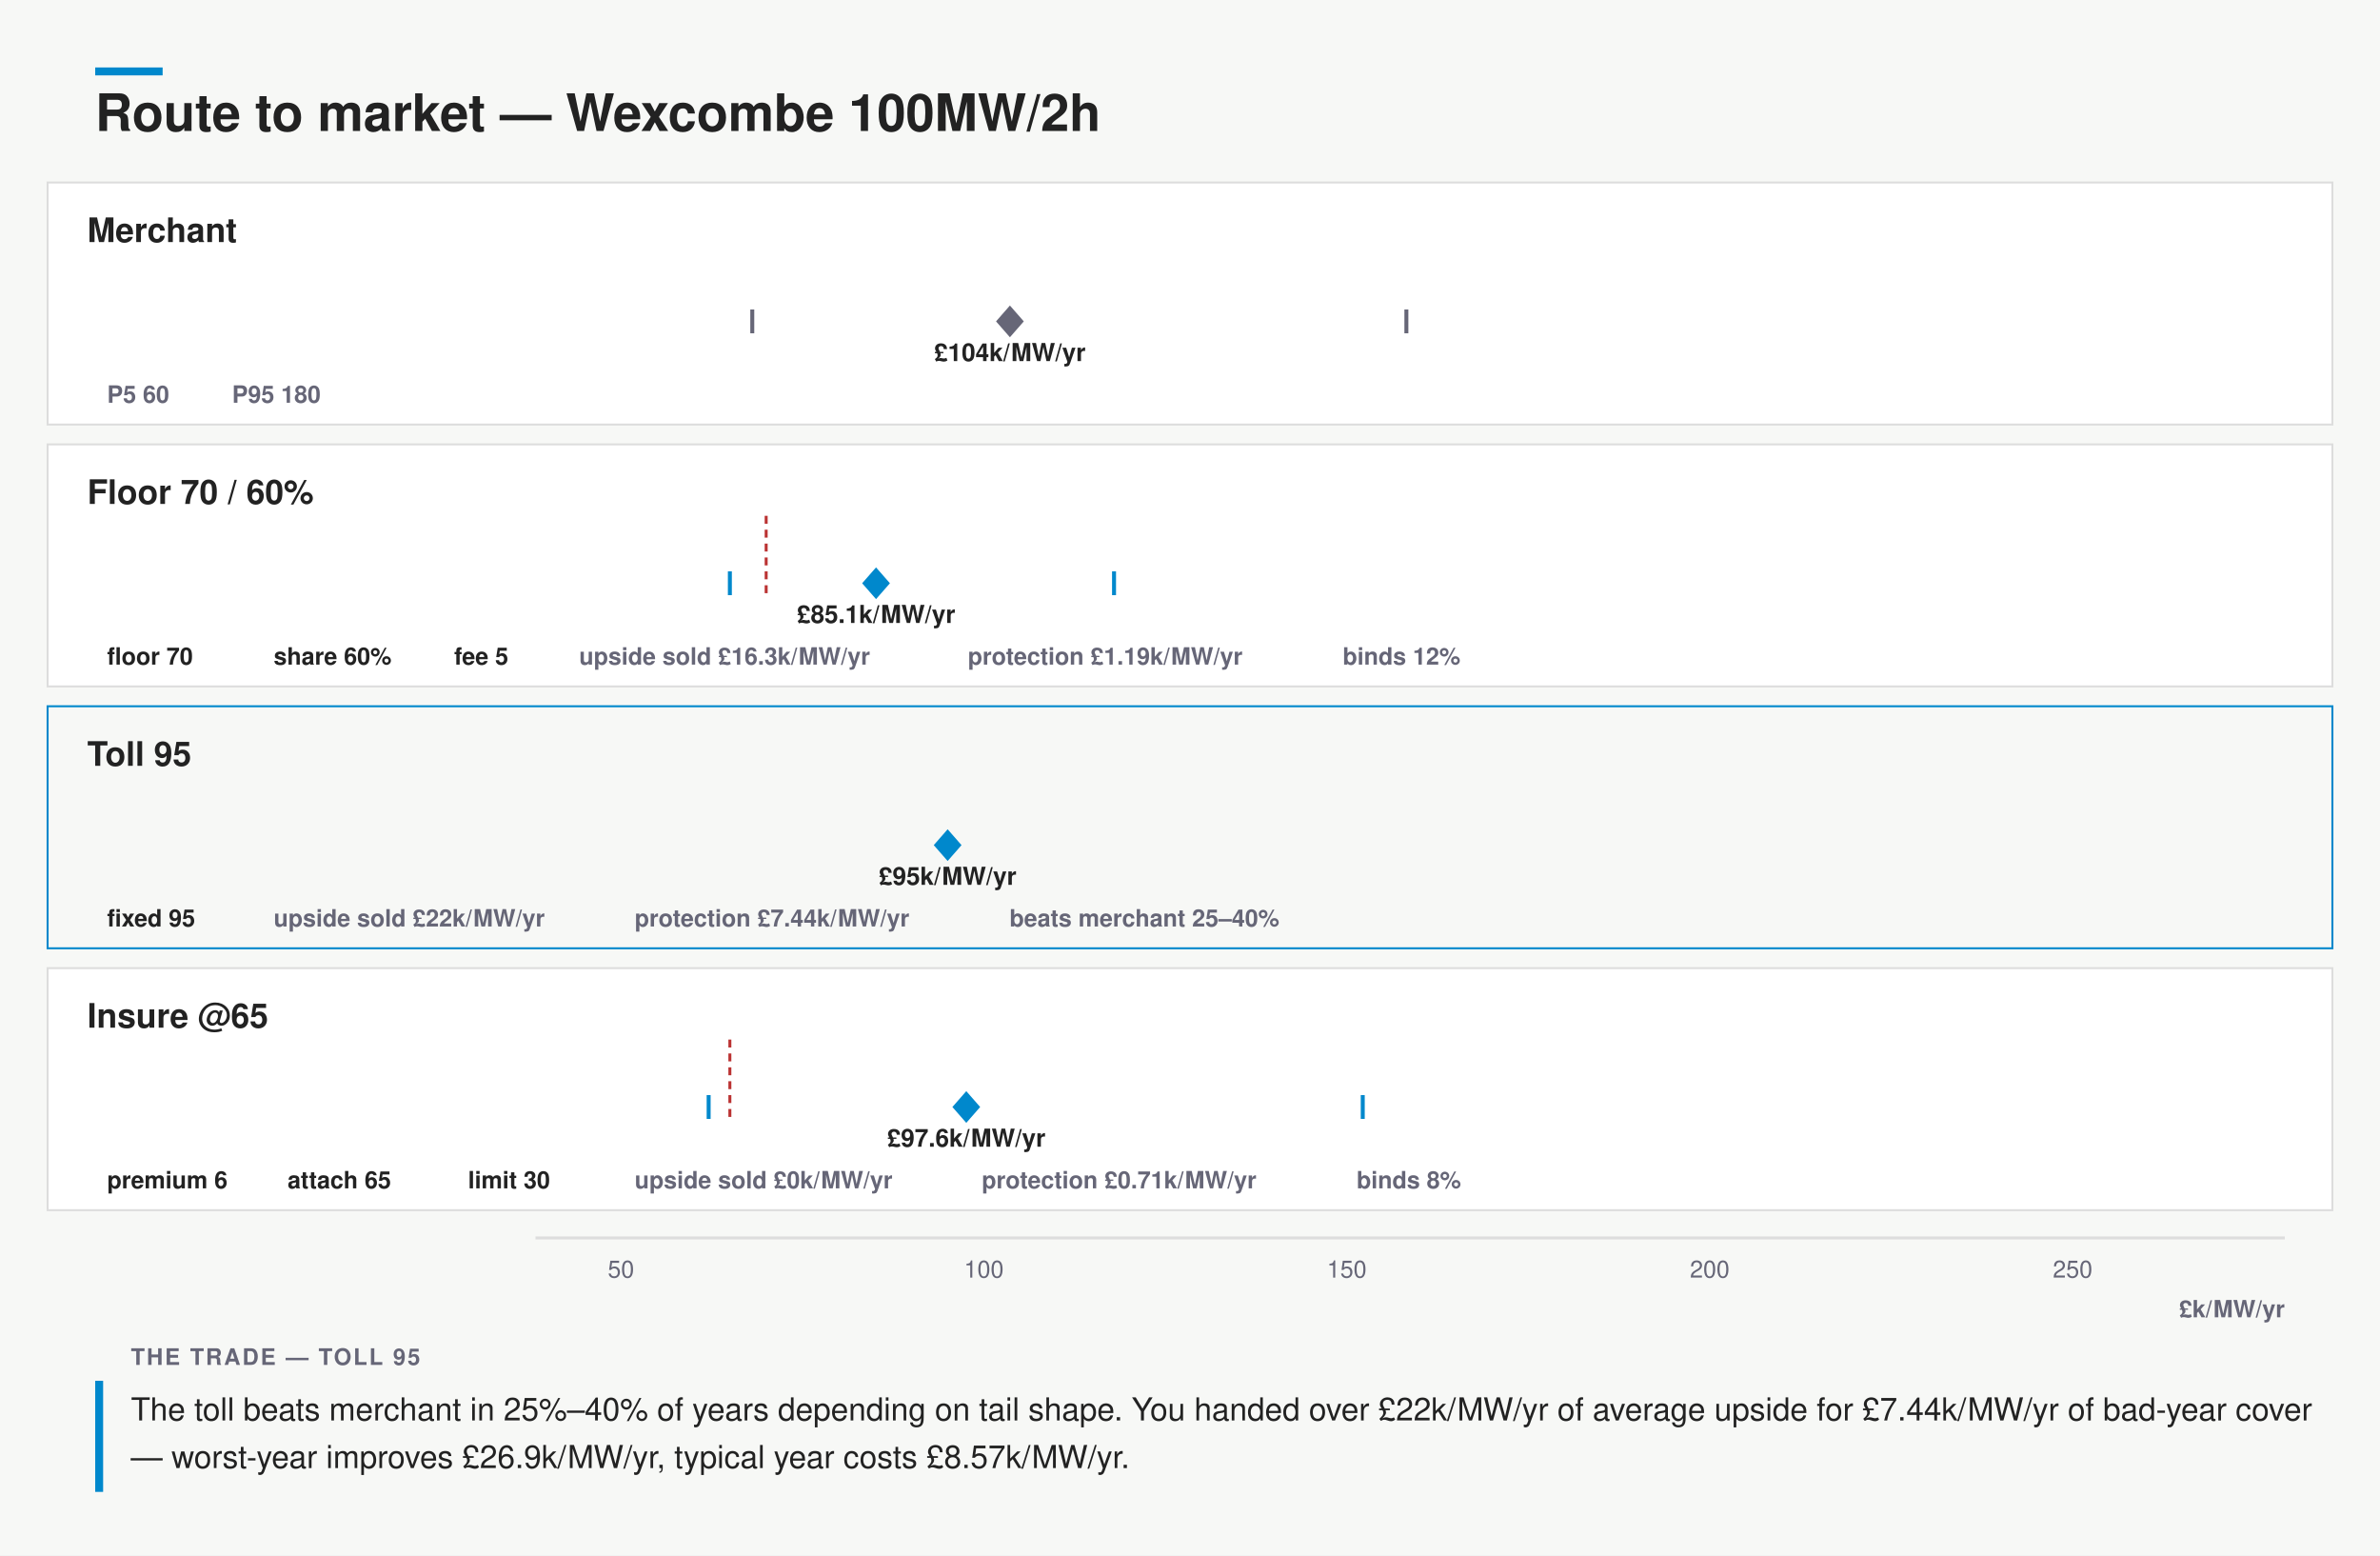
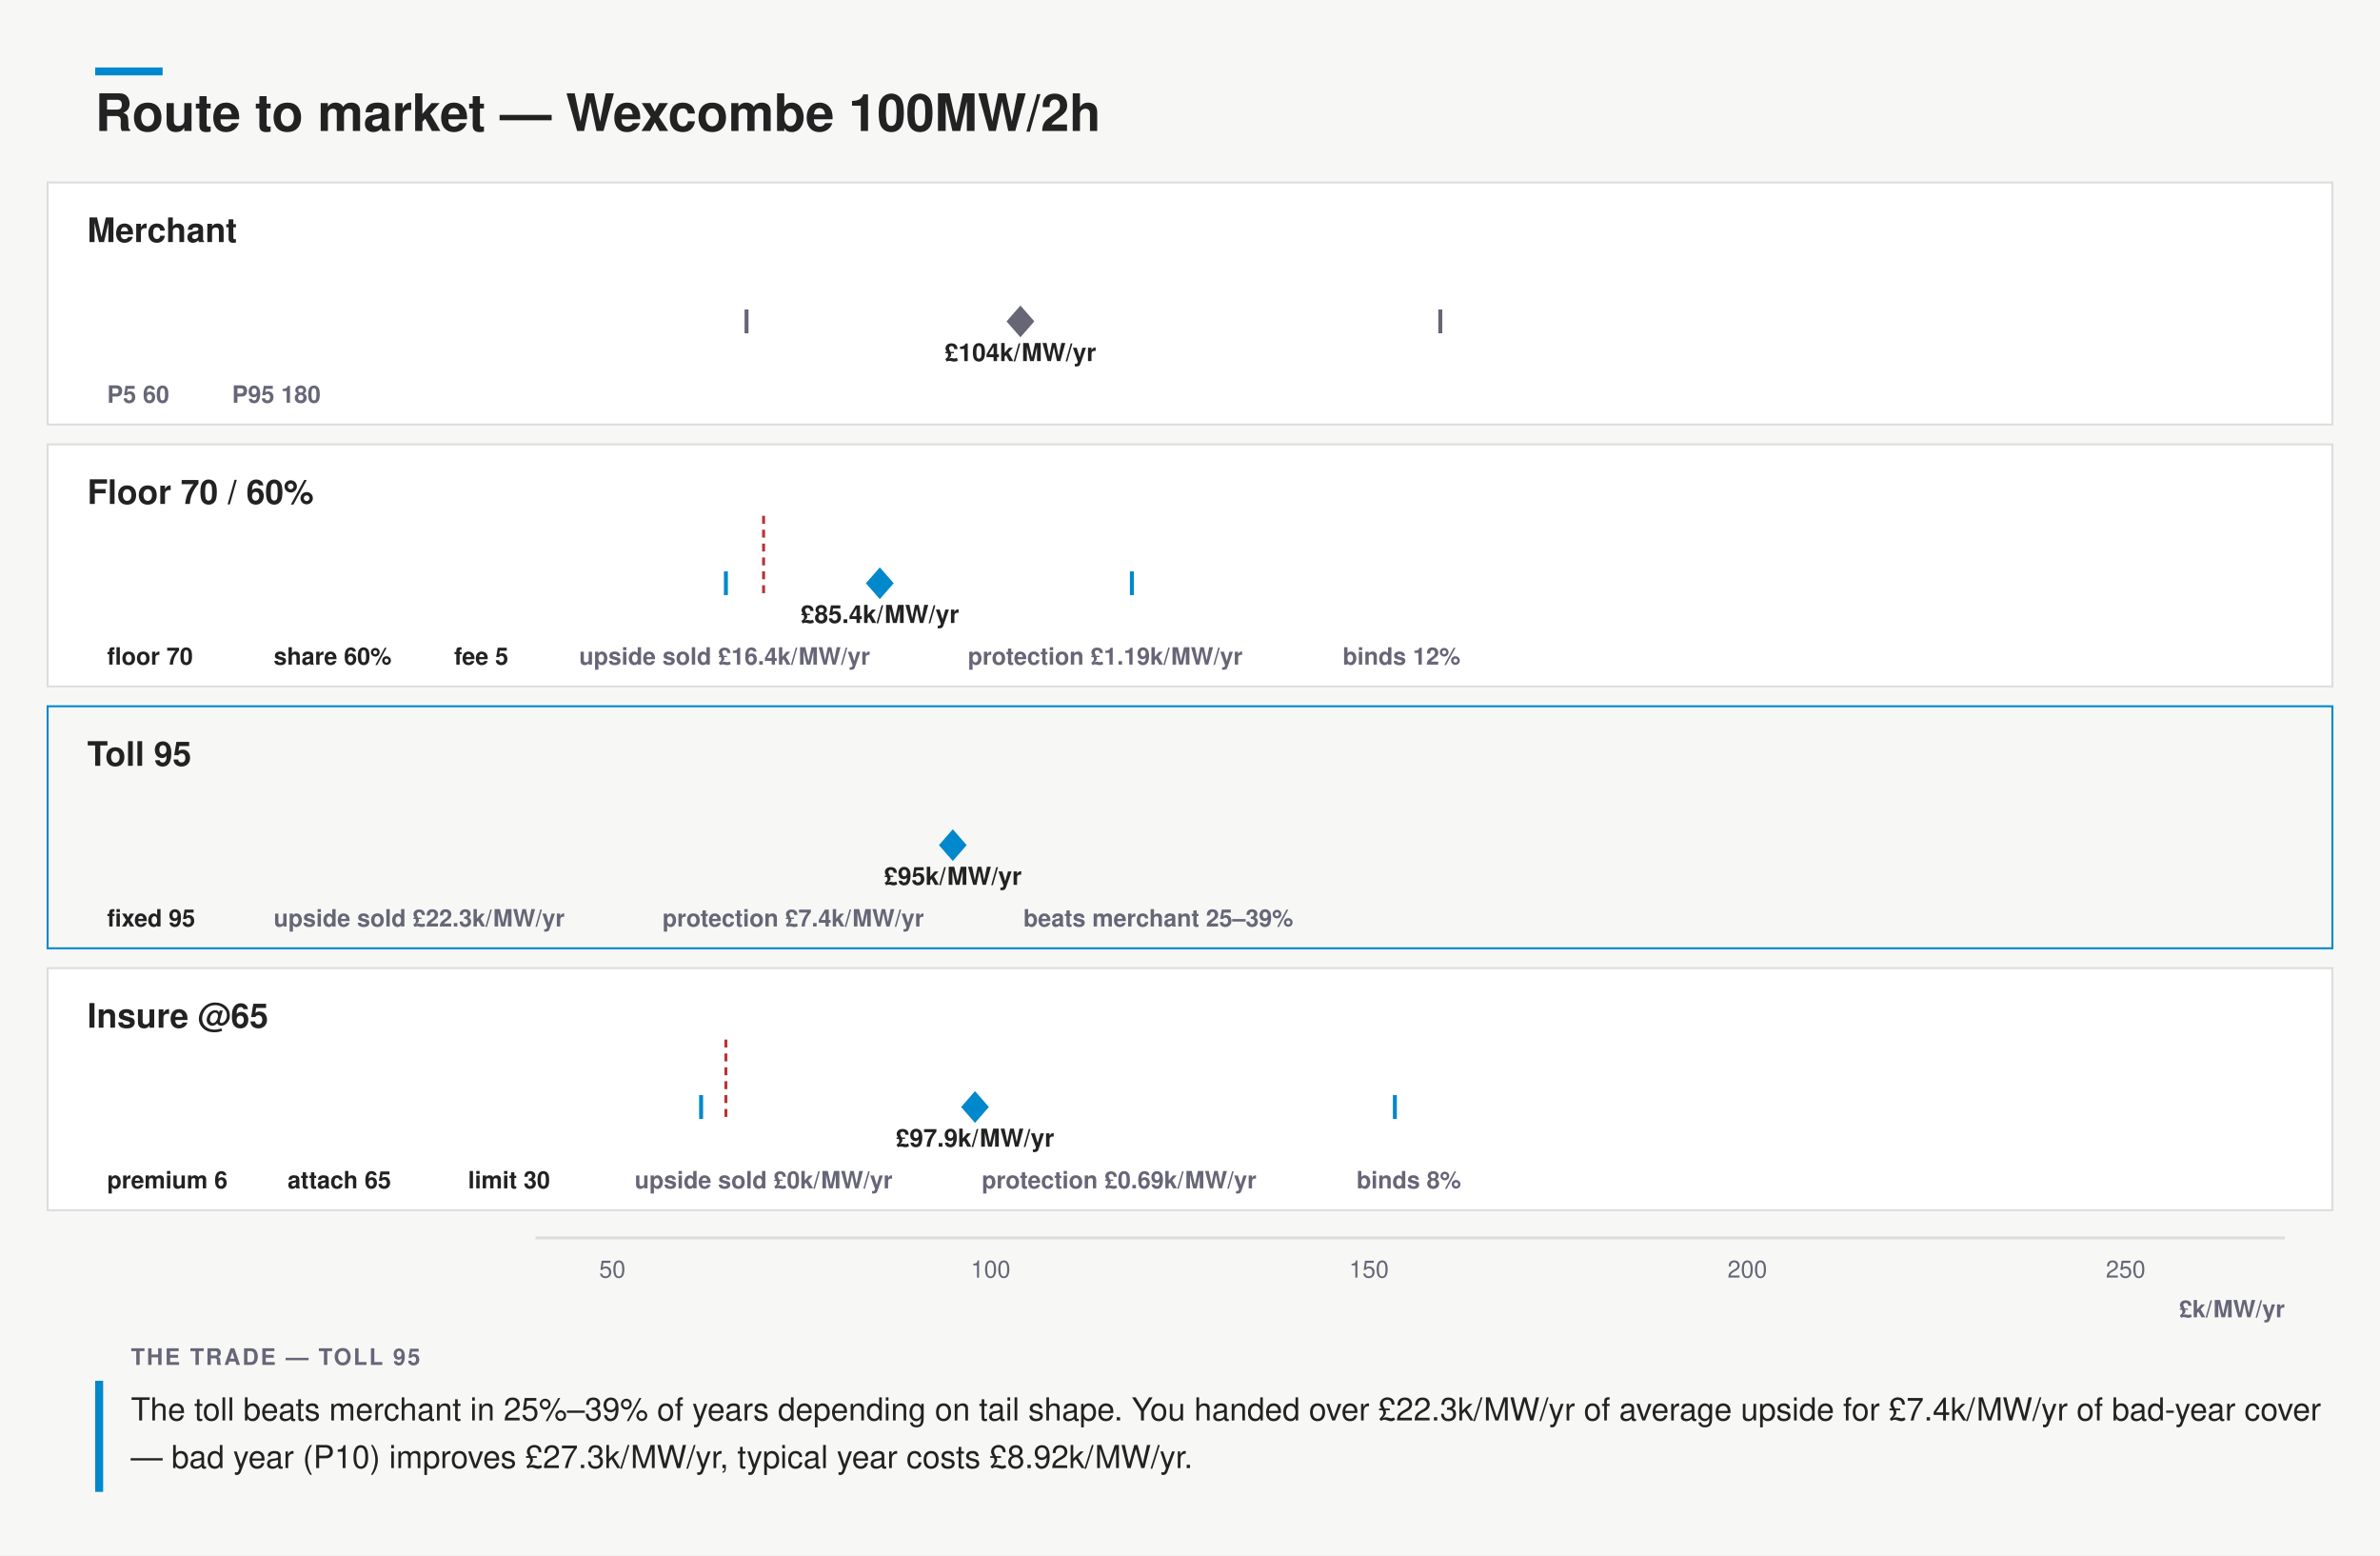
<svg xmlns="http://www.w3.org/2000/svg" width="1200" height="784" viewBox="0 0 1200 784" font-family="&quot;Helvetica Neue&quot;,Helvetica,&quot;Segoe UI&quot;,Roboto,sans-serif">
  <rect width="1200" height="784" fill="#f7f8f6" />
  <rect x="48" y="34" width="34" height="4" fill="#08c" />
  <text x="48" y="66" font-size="26" font-weight="700" fill="#222">Route to market — Wexcombe 100MW/2h</text>
  <rect x="24" y="92" width="1152" height="122" rx="0" fill="#fff" stroke="#ddd" data-focus="0" style="cursor:pointer" tabindex="0" role="button" aria-label="Focus the trade verdict on Merchant" />
  <text x="44" y="122" font-size="17" font-weight="700" fill="#222">Merchant</text>
-   <path d="M270.0 162 L276.9 159.2 L290.7 159.8 L304.5 157.9 L318.2 156.8 L332.0 154.1 L345.8 151.1 L359.6 150.2 L373.4 145.0 L387.1 143.3 L400.9 137.5 L414.7 138.6 L428.5 136.3 L442.3 132.0 L456.0 132.8 L469.8 134.8 L483.6 135.6 L497.4 135.8 L511.2 135.9 L525.0 137.8 L538.7 135.7 L552.5 139.4 L566.3 141.5 L580.1 141.3 L593.9 143.3 L607.6 145.2 L621.4 147.1 L635.2 148.5 L649.0 150.6 L662.8 151.4 L676.5 150.7 L690.3 153.8 L704.1 154.5 L717.9 155.3 L731.7 155.9 L745.5 157.4 L759.2 158.1 L773.0 157.8 L786.8 158.1 L800.6 158.2 L814.4 158.9 L828.1 159.1 L841.9 160.1 L855.7 159.9 L869.5 159.9 L883.3 159.7 L897.0 160.6 L910.8 160.8 L924.6 160.7 L938.4 161.1 L952.2 160.5 L966.0 161.5 L979.7 161.5 L993.5 161.7 L1007.3 161.6 L1021.1 161.6 L1034.9 161.6 L1048.6 161.5 L1062.4 161.7 L1076.2 161.8 L1090.0 161.8 L1103.8 161.8 L1117.5 161.9 L1131.3 161.9 L1145.1 160.6 L1152.0 162 Z" fill="none" stroke="none" />
-   <rect x="379.3" y="156.5" width="329.8" height="11" rx="0" fill="none" />
-   <line x1="379.3" y1="156" x2="379.3" y2="168" stroke="#667" stroke-width="2" />
-   <line x1="709.1" y1="156" x2="709.1" y2="168" stroke="#667" stroke-width="2" />
-   <path d="M509.2 154 l7 8 l-7 8 l-7 -8 Z" fill="#667" />
-   <text x="509.17" y="182" font-size="12.5" font-weight="600" text-anchor="middle" fill="#222">£104k/MW/yr</text>
+   <path d="M270.0 162 L276.9 158.9 L290.7 159.0 L304.5 157.3 L318.2 155.0 L332.0 152.4 L345.8 149.6 L359.6 146.5 L373.4 143.5 L387.1 140.7 L400.9 138.2 L414.7 136.0 L428.5 134.3 L442.3 133.1 L456.0 132.3 L469.8 132.0 L483.6 132.1 L497.4 132.6 L511.2 133.4 L525.0 134.5 L538.7 135.7 L552.5 137.1 L566.3 138.6 L580.1 140.1 L593.9 141.6 L607.6 143.2 L621.4 144.7 L635.2 146.1 L649.0 147.5 L662.8 148.9 L676.5 150.1 L690.3 151.3 L704.1 152.3 L717.9 153.3 L731.7 154.2 L745.5 155.0 L759.2 155.7 L773.0 156.5 L786.8 157.1 L800.6 157.6 L814.4 158.1 L828.1 158.5 L841.9 158.9 L855.7 159.3 L869.5 159.6 L883.3 159.9 L897.0 160.1 L910.8 160.4 L924.6 160.6 L938.4 160.7 L952.2 160.9 L966.0 161.0 L979.7 161.1 L993.5 161.2 L1007.3 161.3 L1021.1 161.4 L1034.9 161.5 L1048.6 161.5 L1062.4 161.6 L1076.2 161.7 L1090.0 161.7 L1103.8 161.7 L1117.5 161.7 L1131.3 161.8 L1145.1 160.4 L1152.0 162 Z" fill="none" stroke="none" />
+   <rect x="376.4" y="156.5" width="349.8" height="11" rx="0" fill="none" />
+   <line x1="376.4" y1="156" x2="376.4" y2="168" stroke="#667" stroke-width="2" />
+   <line x1="726.2" y1="156" x2="726.2" y2="168" stroke="#667" stroke-width="2" />
+   <path d="M514.5 154 l7 8 l-7 8 l-7 -8 Z" fill="#667" />
+   <text x="514.46" y="182" font-size="12.5" font-weight="600" text-anchor="middle" fill="#222">£104k/MW/yr</text>
  <g data-edit="num" data-line="1" data-raw="60" data-field="merchantLo" style="cursor:text" tabindex="0" role="button" aria-label="Edit P5 60">
    <rect x="44.0" y="188" width="55.0" height="22" rx="0" fill="none" />
    <text x="54" y="203" font-size="12" font-weight="600" fill="#667">P5 60</text>
  </g>
  <g data-edit="num" data-line="1" data-raw="180" data-field="merchantHi" style="cursor:text" tabindex="0" role="button" aria-label="Edit P95 180">
    <rect x="107.0" y="188" width="69.0" height="22" rx="0" fill="none" />
    <text x="117" y="203" font-size="12" font-weight="600" fill="#667">P95 180</text>
  </g>
  <rect x="24" y="224" width="1152" height="122" rx="0" fill="#fff" stroke="#ddd" data-focus="1" style="cursor:pointer" tabindex="0" role="button" aria-label="Focus the trade verdict on Floor 70 / 60%" />
  <text x="44" y="254" font-size="17" font-weight="700" fill="#222">Floor 70 / 60%</text>
-   <rect x="270" y="264" width="116.3" height="30" fill="none" />
-   <line x1="386.3" y1="260" x2="386.3" y2="300" stroke="#b33" stroke-width="1.5" stroke-dasharray="4 3" />
-   <path d="M270.0 294 L276.9 294.0 L290.7 294.0 L304.5 294.0 L318.2 294.0 L332.0 294.0 L345.8 294.0 L359.6 294.0 L373.4 264.0 L387.1 282.1 L400.9 280.3 L414.7 280.3 L428.5 281.1 L442.3 281.6 L456.0 281.7 L469.8 283.0 L483.6 284.3 L497.4 285.6 L511.2 286.8 L525.0 288.4 L538.7 288.7 L552.5 290.2 L566.3 290.6 L580.1 291.4 L593.9 292.0 L607.6 292.1 L621.4 292.4 L635.2 292.7 L649.0 293.0 L662.8 293.0 L676.5 293.3 L690.3 293.4 L704.1 293.4 L717.9 293.7 L731.7 293.8 L745.5 293.8 L759.2 293.8 L773.0 293.8 L786.8 293.9 L800.6 293.9 L814.4 294.0 L828.1 293.9 L841.9 293.9 L855.7 294.0 L869.5 294.0 L883.3 294.0 L897.0 294.0 L910.8 294.0 L924.6 294.0 L938.4 294.0 L952.2 294.0 L966.0 294.0 L979.7 294.0 L993.5 294.0 L1007.3 294.0 L1021.1 294.0 L1034.9 294.0 L1048.6 294.0 L1062.4 294.0 L1076.2 294.0 L1090.0 294.0 L1103.8 294.0 L1117.5 294.0 L1131.3 294.0 L1145.1 293.9 L1152.0 294 Z" fill="none" stroke="none" />
-   <rect x="368.0" y="288.5" width="193.7" height="11" rx="0" fill="none" />
-   <line x1="368.0" y1="288" x2="368.0" y2="300" stroke="#08c" stroke-width="2" />
-   <line x1="561.7" y1="288" x2="561.7" y2="300" stroke="#08c" stroke-width="2" />
-   <path d="M441.7 286 l7 8 l-7 8 l-7 -8 Z" fill="#08c" />
-   <text x="441.72" y="314" font-size="12.5" font-weight="600" text-anchor="middle" fill="#222">£85.1k/MW/yr</text>
+   <rect x="270" y="264" width="115.0" height="30" fill="none" />
+   <line x1="385.0" y1="260" x2="385.0" y2="300" stroke="#b33" stroke-width="1.5" stroke-dasharray="4 3" />
+   <path d="M270.0 294 L276.9 294.0 L290.7 294.0 L304.5 294.0 L318.2 294.0 L332.0 294.0 L345.8 294.0 L359.6 264.0 L373.4 279.9 L387.1 277.7 L400.9 276.4 L414.7 275.8 L428.5 275.9 L442.3 276.7 L456.0 277.8 L469.8 279.2 L483.6 280.7 L497.4 282.3 L511.2 283.8 L525.0 285.3 L538.7 286.6 L552.5 287.7 L566.3 288.8 L580.1 289.6 L593.9 290.4 L607.6 291.0 L621.4 291.6 L635.2 292.0 L649.0 292.4 L662.8 292.7 L676.5 292.9 L690.3 293.1 L704.1 293.3 L717.9 293.4 L731.7 293.6 L745.5 293.6 L759.2 293.7 L773.0 293.8 L786.8 293.8 L800.6 293.8 L814.4 293.9 L828.1 293.9 L841.9 293.9 L855.7 293.9 L869.5 294.0 L883.3 294.0 L897.0 294.0 L910.8 294.0 L924.6 294.0 L938.4 294.0 L952.2 294.0 L966.0 294.0 L979.7 294.0 L993.5 294.0 L1007.3 294.0 L1021.1 294.0 L1034.9 294.0 L1048.6 294.0 L1062.4 294.0 L1076.2 294.0 L1090.0 294.0 L1103.8 294.0 L1117.5 294.0 L1131.3 294.0 L1145.1 294.0 L1152.0 294 Z" fill="none" stroke="none" />
+   <rect x="366.0" y="288.5" width="204.7" height="11" rx="0" fill="none" />
+   <line x1="366.0" y1="288" x2="366.0" y2="300" stroke="#08c" stroke-width="2" />
+   <line x1="570.7" y1="288" x2="570.7" y2="300" stroke="#08c" stroke-width="2" />
+   <path d="M443.6 286 l7 8 l-7 8 l-7 -8 Z" fill="#08c" />
+   <text x="443.61" y="314" font-size="12.5" font-weight="600" text-anchor="middle" fill="#222">£85.4k/MW/yr</text>
  <g data-edit="num" data-line="2" data-raw="70" data-field="level" style="cursor:text" tabindex="0" role="button" aria-label="Edit floor 70">
    <rect x="44.0" y="320" width="76.0" height="22" rx="0" fill="none" />
    <text x="54" y="335" font-size="12" font-weight="600" fill="#222">floor 70</text>
  </g>
  <g data-edit="num" data-line="2" data-raw="60" data-field="share" style="cursor:text" tabindex="0" role="button" aria-label="Edit share 60%">
    <rect x="128.0" y="320" width="83.0" height="22" rx="0" fill="none" />
    <text x="138" y="335" font-size="12" font-weight="600" fill="#222">share 60%</text>
  </g>
  <g data-edit="num" data-line="2" data-raw="5" data-field="fee" style="cursor:text" tabindex="0" role="button" aria-label="Edit fee 5">
    <rect x="219.0" y="320" width="55.0" height="22" rx="0" fill="none" />
    <text x="229" y="335" font-size="12" font-weight="600" fill="#222">fee 5</text>
  </g>
  <g>
    <rect x="282.0" y="320" width="188.0" height="22" rx="0" fill="none" />
-     <text x="292" y="335" font-size="12" font-weight="600" fill="#667">upside sold £16.3k/MW/yr</text>
+     <text x="292" y="335" font-size="12" font-weight="600" fill="#667">upside sold £16.4k/MW/yr</text>
  </g>
  <g>
    <rect x="478.0" y="320" width="181.0" height="22" rx="0" fill="none" />
    <text x="488" y="335" font-size="12" font-weight="600" fill="#667">protection £1.19k/MW/yr</text>
  </g>
  <g>
    <rect x="667.0" y="320" width="83.0" height="22" rx="0" fill="none" />
    <text x="677" y="335" font-size="12" font-weight="600" fill="#667">binds 12%</text>
  </g>
  <rect x="24" y="356" width="1152" height="122" rx="0" fill="none" stroke="#08c" data-focus="2" style="cursor:pointer" tabindex="0" role="button" aria-label="Focus the trade verdict on Toll 95" />
  <text x="44" y="386" font-size="17" font-weight="700" fill="#222">Toll 95</text>
-   <rect x="477.8" y="420.5" width="0.0" height="11" rx="0" fill="none" />
-   <line x1="477.8" y1="420" x2="477.8" y2="432" stroke="#08c" stroke-width="2" />
-   <line x1="477.8" y1="420" x2="477.8" y2="432" stroke="#08c" stroke-width="2" />
-   <path d="M477.8 418 l7 8 l-7 8 l-7 -8 Z" fill="#08c" />
-   <text x="477.79" y="446" font-size="12.5" font-weight="600" text-anchor="middle" fill="#222">£95k/MW/yr</text>
+   <rect x="480.4" y="420.5" width="0.0" height="11" rx="0" fill="none" />
+   <line x1="480.4" y1="420" x2="480.4" y2="432" stroke="#08c" stroke-width="2" />
+   <line x1="480.4" y1="420" x2="480.4" y2="432" stroke="#08c" stroke-width="2" />
+   <path d="M480.4 418 l7 8 l-7 8 l-7 -8 Z" fill="#08c" />
+   <text x="480.41" y="446" font-size="12.5" font-weight="600" text-anchor="middle" fill="#222">£95k/MW/yr</text>
  <g data-edit="num" data-line="3" data-raw="95" data-field="fixed" style="cursor:text" tabindex="0" role="button" aria-label="Edit fixed 95">
    <rect x="44.0" y="452" width="76.0" height="22" rx="0" fill="none" />
    <text x="54" y="467" font-size="12" font-weight="600" fill="#222">fixed 95</text>
  </g>
  <g>
-     <rect x="128.0" y="452" width="174.0" height="22" rx="0" fill="none" />
-     <text x="138" y="467" font-size="12" font-weight="600" fill="#667">upside sold £22k/MW/yr</text>
+     <rect x="128.0" y="452" width="188.0" height="22" rx="0" fill="none" />
+     <text x="138" y="467" font-size="12" font-weight="600" fill="#667">upside sold £22.3k/MW/yr</text>
  </g>
  <g>
-     <rect x="310.0" y="452" width="181.0" height="22" rx="0" fill="none" />
-     <text x="320" y="467" font-size="12" font-weight="600" fill="#667">protection £7.44k/MW/yr</text>
+     <rect x="324.0" y="452" width="174.0" height="22" rx="0" fill="none" />
+     <text x="334" y="467" font-size="12" font-weight="600" fill="#667">protection £7.4k/MW/yr</text>
  </g>
  <g>
-     <rect x="499.0" y="452" width="167.0" height="22" rx="0" fill="none" />
-     <text x="509" y="467" font-size="12" font-weight="600" fill="#667">beats merchant 25–40%</text>
+     <rect x="506.0" y="452" width="167.0" height="22" rx="0" fill="none" />
+     <text x="516" y="467" font-size="12" font-weight="600" fill="#667">beats merchant 25–39%</text>
  </g>
  <rect x="24" y="488" width="1152" height="122" rx="0" fill="#fff" stroke="#ddd" data-focus="3" style="cursor:pointer" tabindex="0" role="button" aria-label="Focus the trade verdict on Insure @65" />
  <text x="44" y="518" font-size="17" font-weight="700" fill="#222">Insure @65</text>
-   <rect x="270" y="528" width="98.0" height="30" fill="none" />
-   <line x1="368.0" y1="524" x2="368.0" y2="564" stroke="#b33" stroke-width="1.5" stroke-dasharray="4 3" />
-   <path d="M270.0 558 L276.9 558.0 L290.7 558.0 L304.5 558.0 L318.2 557.9 L332.0 557.9 L345.8 528.0 L359.6 547.6 L373.4 545.3 L387.1 544.6 L400.9 544.0 L414.7 541.8 L428.5 542.4 L442.3 541.8 L456.0 544.0 L469.8 542.4 L483.6 543.6 L497.4 543.6 L511.2 544.1 L525.0 544.5 L538.7 545.3 L552.5 547.4 L566.3 546.8 L580.1 547.8 L593.9 549.3 L607.6 550.2 L621.4 551.6 L635.2 551.3 L649.0 552.3 L662.8 552.4 L676.5 554.1 L690.3 553.9 L704.1 554.3 L717.9 555.3 L731.7 555.8 L745.5 555.4 L759.2 555.8 L773.0 556.0 L786.8 556.0 L800.6 556.4 L814.4 556.6 L828.1 556.9 L841.9 556.6 L855.7 556.8 L869.5 557.2 L883.3 557.3 L897.0 557.3 L910.8 557.4 L924.6 557.3 L938.4 557.5 L952.2 557.7 L966.0 557.8 L979.7 557.8 L993.5 557.7 L1007.3 557.8 L1021.1 557.8 L1034.9 557.7 L1048.6 557.9 L1062.4 557.9 L1076.2 557.9 L1090.0 557.9 L1103.8 558.0 L1117.5 558.0 L1131.3 557.8 L1145.1 557.4 L1152.0 558 Z" fill="none" stroke="none" />
-   <rect x="357.3" y="552.5" width="329.8" height="11" rx="0" fill="none" />
-   <line x1="357.3" y1="552" x2="357.3" y2="564" stroke="#08c" stroke-width="2" />
-   <line x1="687.1" y1="552" x2="687.1" y2="564" stroke="#08c" stroke-width="2" />
-   <path d="M487.2 550 l7 8 l-7 8 l-7 -8 Z" fill="#08c" />
-   <text x="487.21" y="578" font-size="12.5" font-weight="600" text-anchor="middle" fill="#222">£97.6k/MW/yr</text>
+   <rect x="270" y="528" width="96.0" height="30" fill="none" />
+   <line x1="366.0" y1="524" x2="366.0" y2="564" stroke="#b33" stroke-width="1.5" stroke-dasharray="4 3" />
+   <path d="M270.0 558 L276.9 558.0 L290.7 558.0 L304.5 558.0 L318.2 558.0 L332.0 557.9 L345.8 528.0 L359.6 548.8 L373.4 547.7 L387.1 546.7 L400.9 545.8 L414.7 545.2 L428.5 544.8 L442.3 544.6 L456.0 544.6 L469.8 544.7 L483.6 545.0 L497.4 545.5 L511.2 546.0 L525.0 546.6 L538.7 547.3 L552.5 547.9 L566.3 548.7 L580.1 549.3 L593.9 550.0 L607.6 550.7 L621.4 551.3 L635.2 551.9 L649.0 552.5 L662.8 553.0 L676.5 553.5 L690.3 554.0 L704.1 554.4 L717.9 554.8 L731.7 555.1 L745.5 555.4 L759.2 555.7 L773.0 555.9 L786.8 556.2 L800.6 556.4 L814.4 556.6 L828.1 556.7 L841.9 556.9 L855.7 557.0 L869.5 557.1 L883.3 557.2 L897.0 557.3 L910.8 557.4 L924.6 557.5 L938.4 557.5 L952.2 557.6 L966.0 557.7 L979.7 557.7 L993.5 557.7 L1007.3 557.8 L1021.1 557.8 L1034.9 557.8 L1048.6 557.8 L1062.4 557.9 L1076.2 557.8 L1090.0 557.9 L1103.8 557.9 L1117.5 557.9 L1131.3 557.9 L1145.1 557.4 L1152.0 558 Z" fill="none" stroke="none" />
+   <rect x="353.5" y="552.5" width="349.8" height="11" rx="0" fill="none" />
+   <line x1="353.5" y1="552" x2="353.5" y2="564" stroke="#08c" stroke-width="2" />
+   <line x1="703.3" y1="552" x2="703.3" y2="564" stroke="#08c" stroke-width="2" />
+   <path d="M491.6 550 l7 8 l-7 8 l-7 -8 Z" fill="#08c" />
+   <text x="491.57" y="578" font-size="12.5" font-weight="600" text-anchor="middle" fill="#222">£97.9k/MW/yr</text>
  <g data-edit="num" data-line="4" data-raw="6" data-field="premium" style="cursor:text" tabindex="0" role="button" aria-label="Edit premium 6">
    <rect x="44.0" y="584" width="83.0" height="22" rx="0" fill="none" />
    <text x="54" y="599" font-size="12" font-weight="600" fill="#222">premium 6</text>
  </g>
  <g data-edit="num" data-line="4" data-raw="65" data-field="attach" style="cursor:text" tabindex="0" role="button" aria-label="Edit attach 65">
    <rect x="135.0" y="584" width="83.0" height="22" rx="0" fill="none" />
    <text x="145" y="599" font-size="12" font-weight="600" fill="#222">attach 65</text>
  </g>
  <g data-edit="num" data-line="4" data-raw="30" data-field="limit" style="cursor:text" tabindex="0" role="button" aria-label="Edit limit 30">
    <rect x="226.0" y="584" width="76.0" height="22" rx="0" fill="none" />
    <text x="236" y="599" font-size="12" font-weight="600" fill="#222">limit 30</text>
  </g>
  <g>
    <rect x="310.0" y="584" width="167.0" height="22" rx="0" fill="none" />
    <text x="320" y="599" font-size="12" font-weight="600" fill="#667">upside sold £0k/MW/yr</text>
  </g>
  <g>
    <rect x="485.0" y="584" width="181.0" height="22" rx="0" fill="none" />
-     <text x="495" y="599" font-size="12" font-weight="600" fill="#667">protection £0.71k/MW/yr</text>
+     <text x="495" y="599" font-size="12" font-weight="600" fill="#667">protection £0.69k/MW/yr</text>
  </g>
  <g>
    <rect x="674.0" y="584" width="76.0" height="22" rx="0" fill="none" />
    <text x="684" y="599" font-size="12" font-weight="600" fill="#667">binds 8%</text>
  </g>
  <line x1="270" y1="624" x2="1152" y2="624" stroke="#ddd" stroke-width="1.5" />
-   <text x="313.1" y="644" font-size="12" text-anchor="middle" fill="#667">50</text>
-   <text x="496.09" y="644" font-size="12" text-anchor="middle" fill="#667">100</text>
-   <text x="679.07" y="644" font-size="12" text-anchor="middle" fill="#667">150</text>
-   <text x="862.06" y="644" font-size="12" text-anchor="middle" fill="#667">200</text>
-   <text x="1045.04" y="644" font-size="12" text-anchor="middle" fill="#667">250</text>
+   <text x="308.73" y="644" font-size="12" text-anchor="middle" fill="#667">50</text>
+   <text x="499.49" y="644" font-size="12" text-anchor="middle" fill="#667">100</text>
+   <text x="690.25" y="644" font-size="12" text-anchor="middle" fill="#667">150</text>
+   <text x="881.01" y="644" font-size="12" text-anchor="middle" fill="#667">200</text>
+   <text x="1071.76" y="644" font-size="12" text-anchor="middle" fill="#667">250</text>
  <text x="1152" y="664" font-size="12" font-weight="600" text-anchor="end" fill="#667">£k/MW/yr</text>
  <rect x="48" y="696" width="4" height="56" fill="#08c" />
  <text x="66" y="688" font-size="11.5" font-weight="700" letter-spacing=".08em" fill="#667">THE TRADE — TOLL 95</text>
-   <text x="66" y="716" font-size="16" fill="#222">The toll beats merchant in 25%–40% of years depending on tail shape. You handed over £22k/MW/yr of average upside for £7.44k/MW/yr of bad-year cover</text>
-   <text x="66" y="740" font-size="16" fill="#222">— worst-year improves £26.9k/MW/yr, typical year costs £8.57k/MW/yr.</text>
+   <text x="66" y="716" font-size="16" fill="#222">The toll beats merchant in 25%–39% of years depending on tail shape. You handed over £22.3k/MW/yr of average upside for £7.4k/MW/yr of bad-year cover</text>
+   <text x="66" y="740" font-size="16" fill="#222">— bad year (P10) improves £27.3k/MW/yr, typical year costs £8.92k/MW/yr.</text>
</svg>
